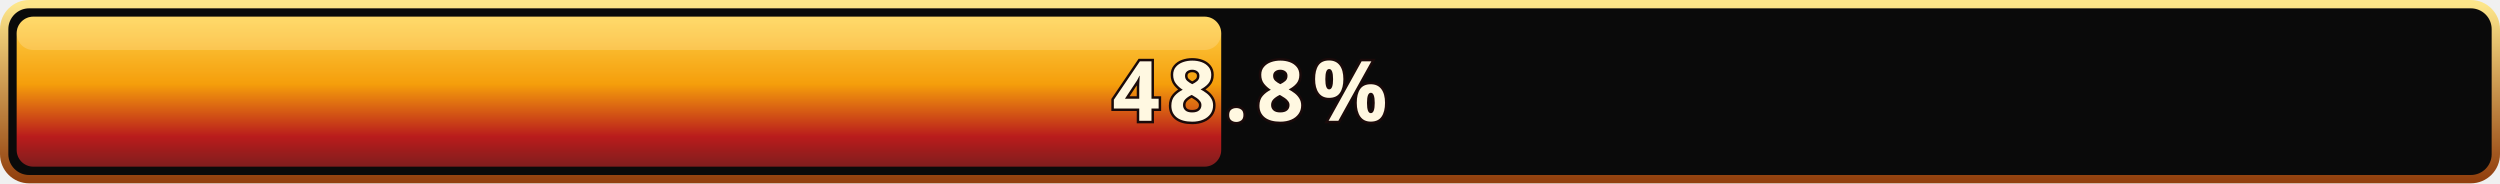
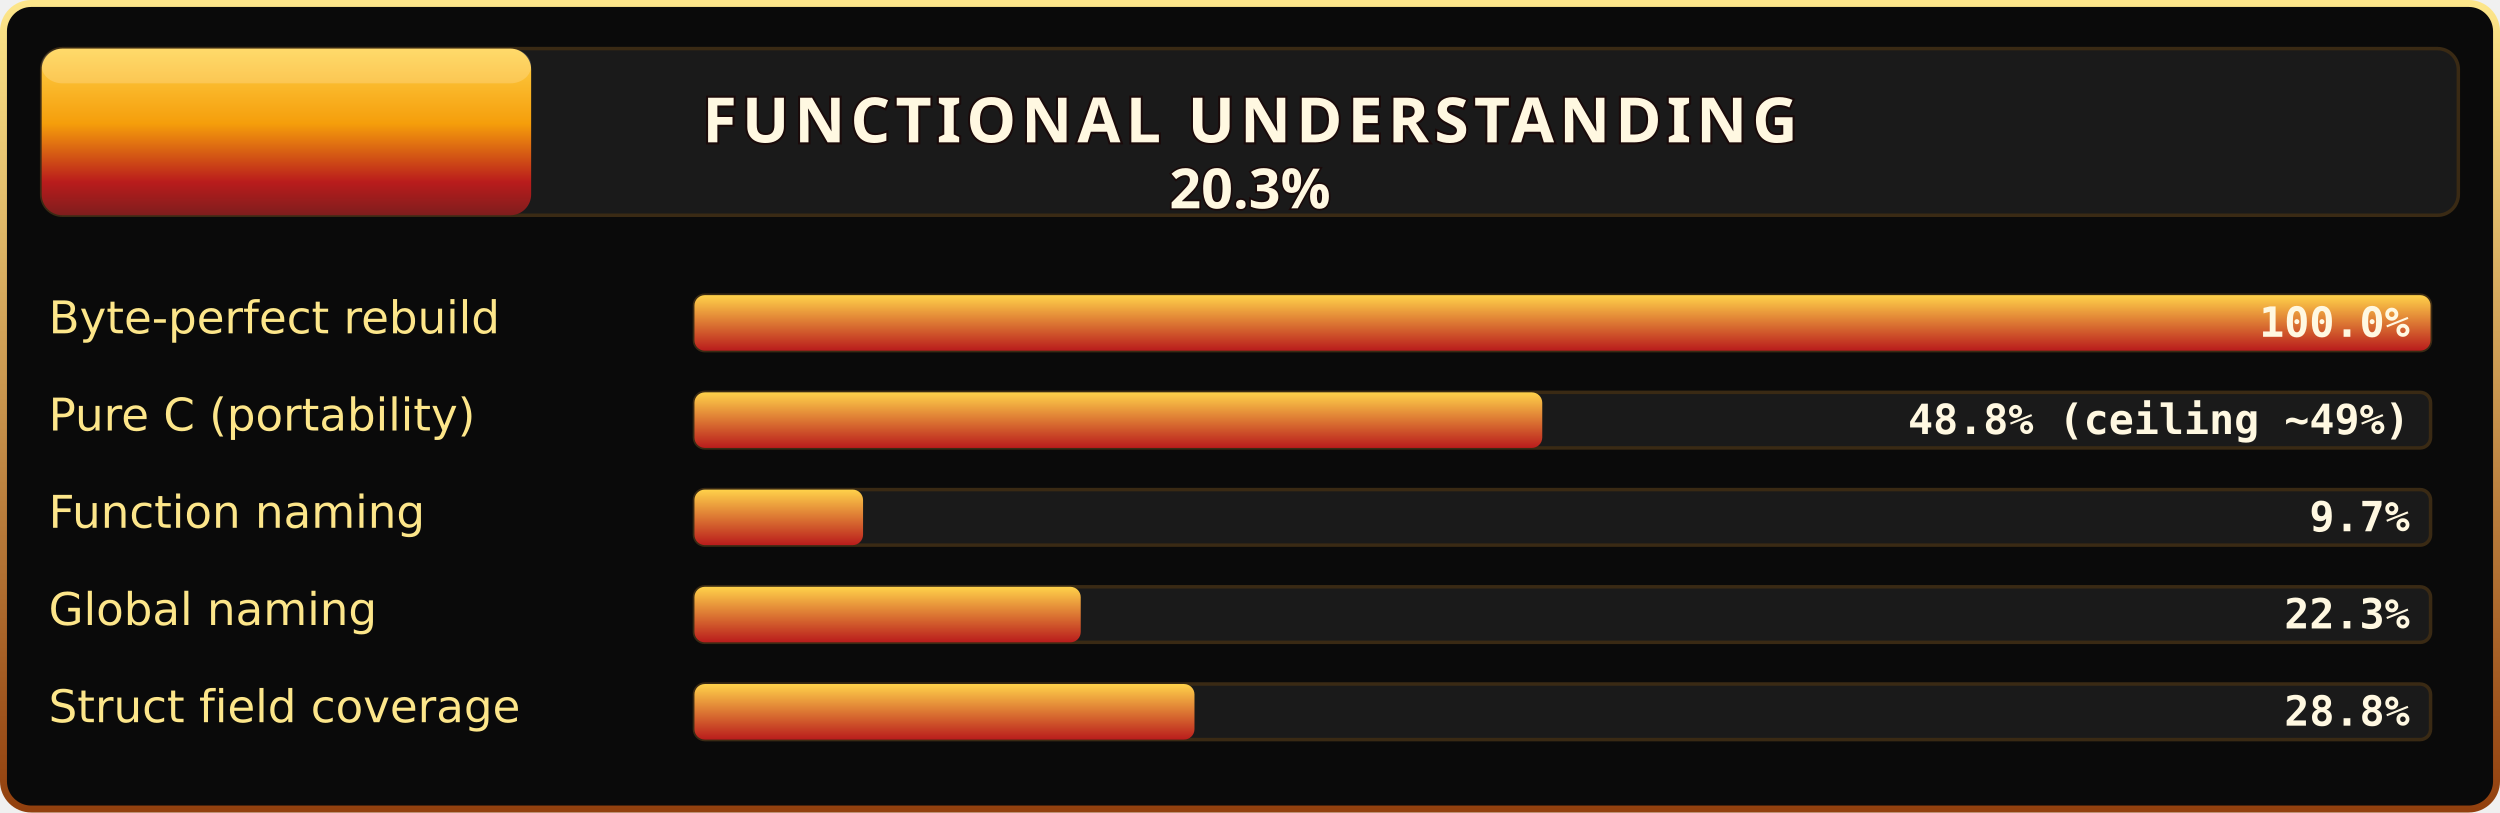
- <svg xmlns="http://www.w3.org/2000/svg" width="600" height="44" viewBox="0 0 600 44" role="img" aria-label="Progress 48.8%">
+ <svg xmlns="http://www.w3.org/2000/svg" width="720" height="234" viewBox="0 0 720 234" role="img" aria-label="MK4 decomp progress 20.3%">
  <defs>
    <linearGradient id="fillGrad" x1="0" y1="0" x2="0" y2="1">
      <stop offset="0%" stop-color="#ffd24a" />
      <stop offset="45%" stop-color="#f59e0b" />
      <stop offset="80%" stop-color="#b91c1c" />
      <stop offset="100%" stop-color="#7f1d1d" />
    </linearGradient>
+     <linearGradient id="rowGrad" x1="0" y1="0" x2="0" y2="1">
+       <stop offset="0%" stop-color="#ffd24a" />
+       <stop offset="100%" stop-color="#b91c1c" />
+     </linearGradient>
    <linearGradient id="borderGrad" x1="0" y1="0" x2="0" y2="1">
      <stop offset="0%" stop-color="#fde68a" />
      <stop offset="100%" stop-color="#92400e" />
    </linearGradient>
  </defs>
-   <rect x="1" y="1" width="598" height="42" rx="6" ry="6" fill="#0a0a0a" stroke="url(#borderGrad)" stroke-width="2" />
-   <rect x="4" y="4" width="289.09" height="36" rx="4" ry="4" fill="url(#fillGrad)" />
-   <rect x="4" y="4" width="289.09" height="8" rx="4" ry="4" fill="#ffffff" opacity="0.18" />
-   <text x="300" y="29" font-family="Impact, 'Arial Black', sans-serif" font-size="20" font-weight="900" text-anchor="middle" fill="#fff8e1" stroke="#1a0a0a" stroke-width="1.2" paint-order="stroke fill" letter-spacing="2">
-     48.8%
-   </text>
+   <rect x="1" y="1" width="718" height="232" rx="8" ry="8" fill="#0a0a0a" stroke="url(#borderGrad)" stroke-width="2" />
+   <rect x="12" y="14" width="696" height="48" rx="6" ry="6" fill="#1a1a1a" stroke="#3a2a14" stroke-width="1" />
+   <rect x="12" y="14" width="140.97" height="48" rx="6" ry="6" fill="url(#fillGrad)" />
+   <rect x="12" y="14" width="140.97" height="10" rx="6" ry="6" fill="#ffffff" opacity="0.18" />
+   <text x="360.0" y="41.0" font-family="Impact, 'Arial Black', sans-serif" font-size="18" font-weight="900" text-anchor="middle" fill="#fff8e1" stroke="#1a0a0a" stroke-width="1.2" paint-order="stroke fill" letter-spacing="1.5">FUNCTIONAL UNDERSTANDING</text>
+   <text x="360.0" y="60.0" font-family="Impact, 'Arial Black', sans-serif" font-size="16" font-weight="900" text-anchor="middle" fill="#fff8e1" stroke="#1a0a0a" stroke-width="1" paint-order="stroke fill">20.3%</text>
+   <text x="14" y="96" font-family="'DejaVu Sans', Verdana, sans-serif" font-size="13" fill="#fde68a">Byte-perfect rebuild</text>
+   <rect x="200" y="85" width="500" height="16" rx="3" ry="3" fill="#1a1a1a" stroke="#3a2a14" stroke-width="1" />
+   <rect x="200" y="85" width="500.00" height="16" rx="3" ry="3" fill="url(#rowGrad)" />
+   <text x="694" y="97" font-family="'DejaVu Sans Mono', monospace" font-size="12" fill="#fff8e1" text-anchor="end" font-weight="bold">100.0%</text>
+   <text x="14" y="124" font-family="'DejaVu Sans', Verdana, sans-serif" font-size="13" fill="#fde68a">Pure C (portability)</text>
+   <rect x="200" y="113" width="500" height="16" rx="3" ry="3" fill="#1a1a1a" stroke="#3a2a14" stroke-width="1" />
+   <rect x="200" y="113" width="244.17" height="16" rx="3" ry="3" fill="url(#rowGrad)" />
+   <text x="694" y="125" font-family="'DejaVu Sans Mono', monospace" font-size="12" fill="#fff8e1" text-anchor="end" font-weight="bold">48.8% (ceiling ~49%)</text>
+   <text x="14" y="152" font-family="'DejaVu Sans', Verdana, sans-serif" font-size="13" fill="#fde68a">Function naming</text>
+   <rect x="200" y="141" width="500" height="16" rx="3" ry="3" fill="#1a1a1a" stroke="#3a2a14" stroke-width="1" />
+   <rect x="200" y="141" width="48.56" height="16" rx="3" ry="3" fill="url(#rowGrad)" />
+   <text x="694" y="153" font-family="'DejaVu Sans Mono', monospace" font-size="12" fill="#fff8e1" text-anchor="end" font-weight="bold">9.7%</text>
+   <text x="14" y="180" font-family="'DejaVu Sans', Verdana, sans-serif" font-size="13" fill="#fde68a">Global naming</text>
+   <rect x="200" y="169" width="500" height="16" rx="3" ry="3" fill="#1a1a1a" stroke="#3a2a14" stroke-width="1" />
+   <rect x="200" y="169" width="111.25" height="16" rx="3" ry="3" fill="url(#rowGrad)" />
+   <text x="694" y="181" font-family="'DejaVu Sans Mono', monospace" font-size="12" fill="#fff8e1" text-anchor="end" font-weight="bold">22.3%</text>
+   <text x="14" y="208" font-family="'DejaVu Sans', Verdana, sans-serif" font-size="13" fill="#fde68a">Struct field coverage</text>
+   <rect x="200" y="197" width="500" height="16" rx="3" ry="3" fill="#1a1a1a" stroke="#3a2a14" stroke-width="1" />
+   <rect x="200" y="197" width="144.01" height="16" rx="3" ry="3" fill="url(#rowGrad)" />
+   <text x="694" y="209" font-family="'DejaVu Sans Mono', monospace" font-size="12" fill="#fff8e1" text-anchor="end" font-weight="bold">28.8%</text>
</svg>
